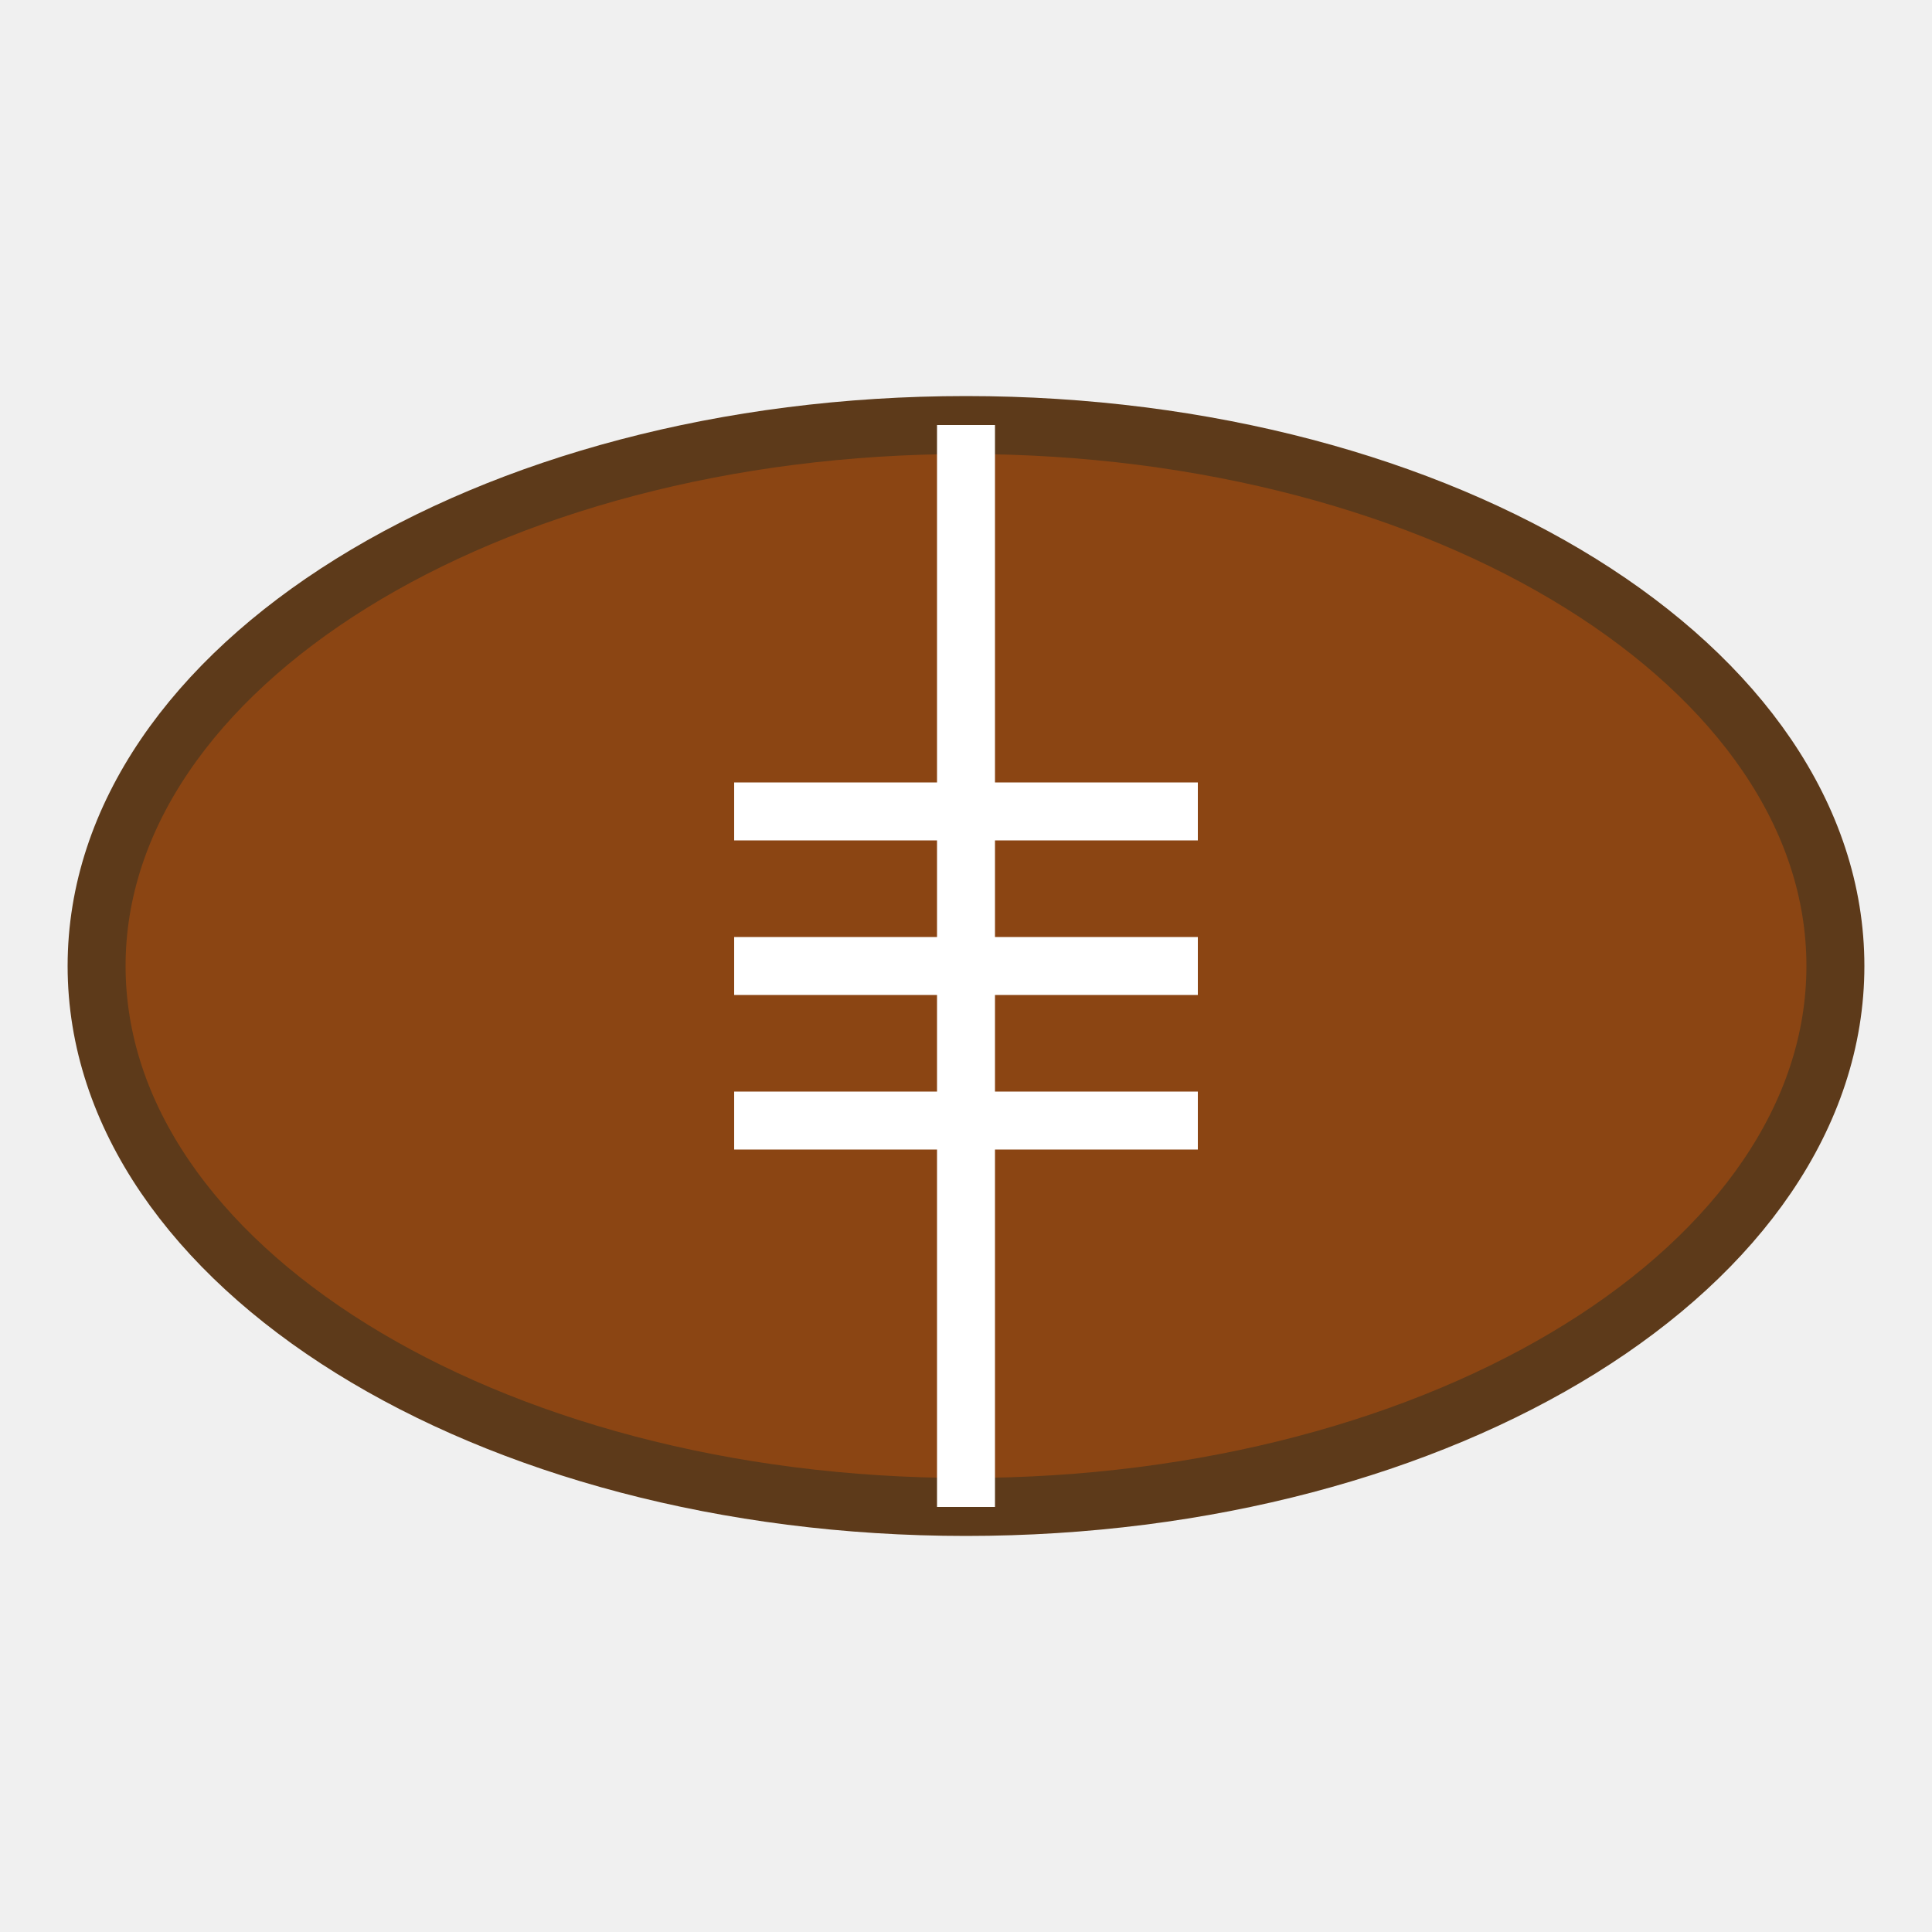
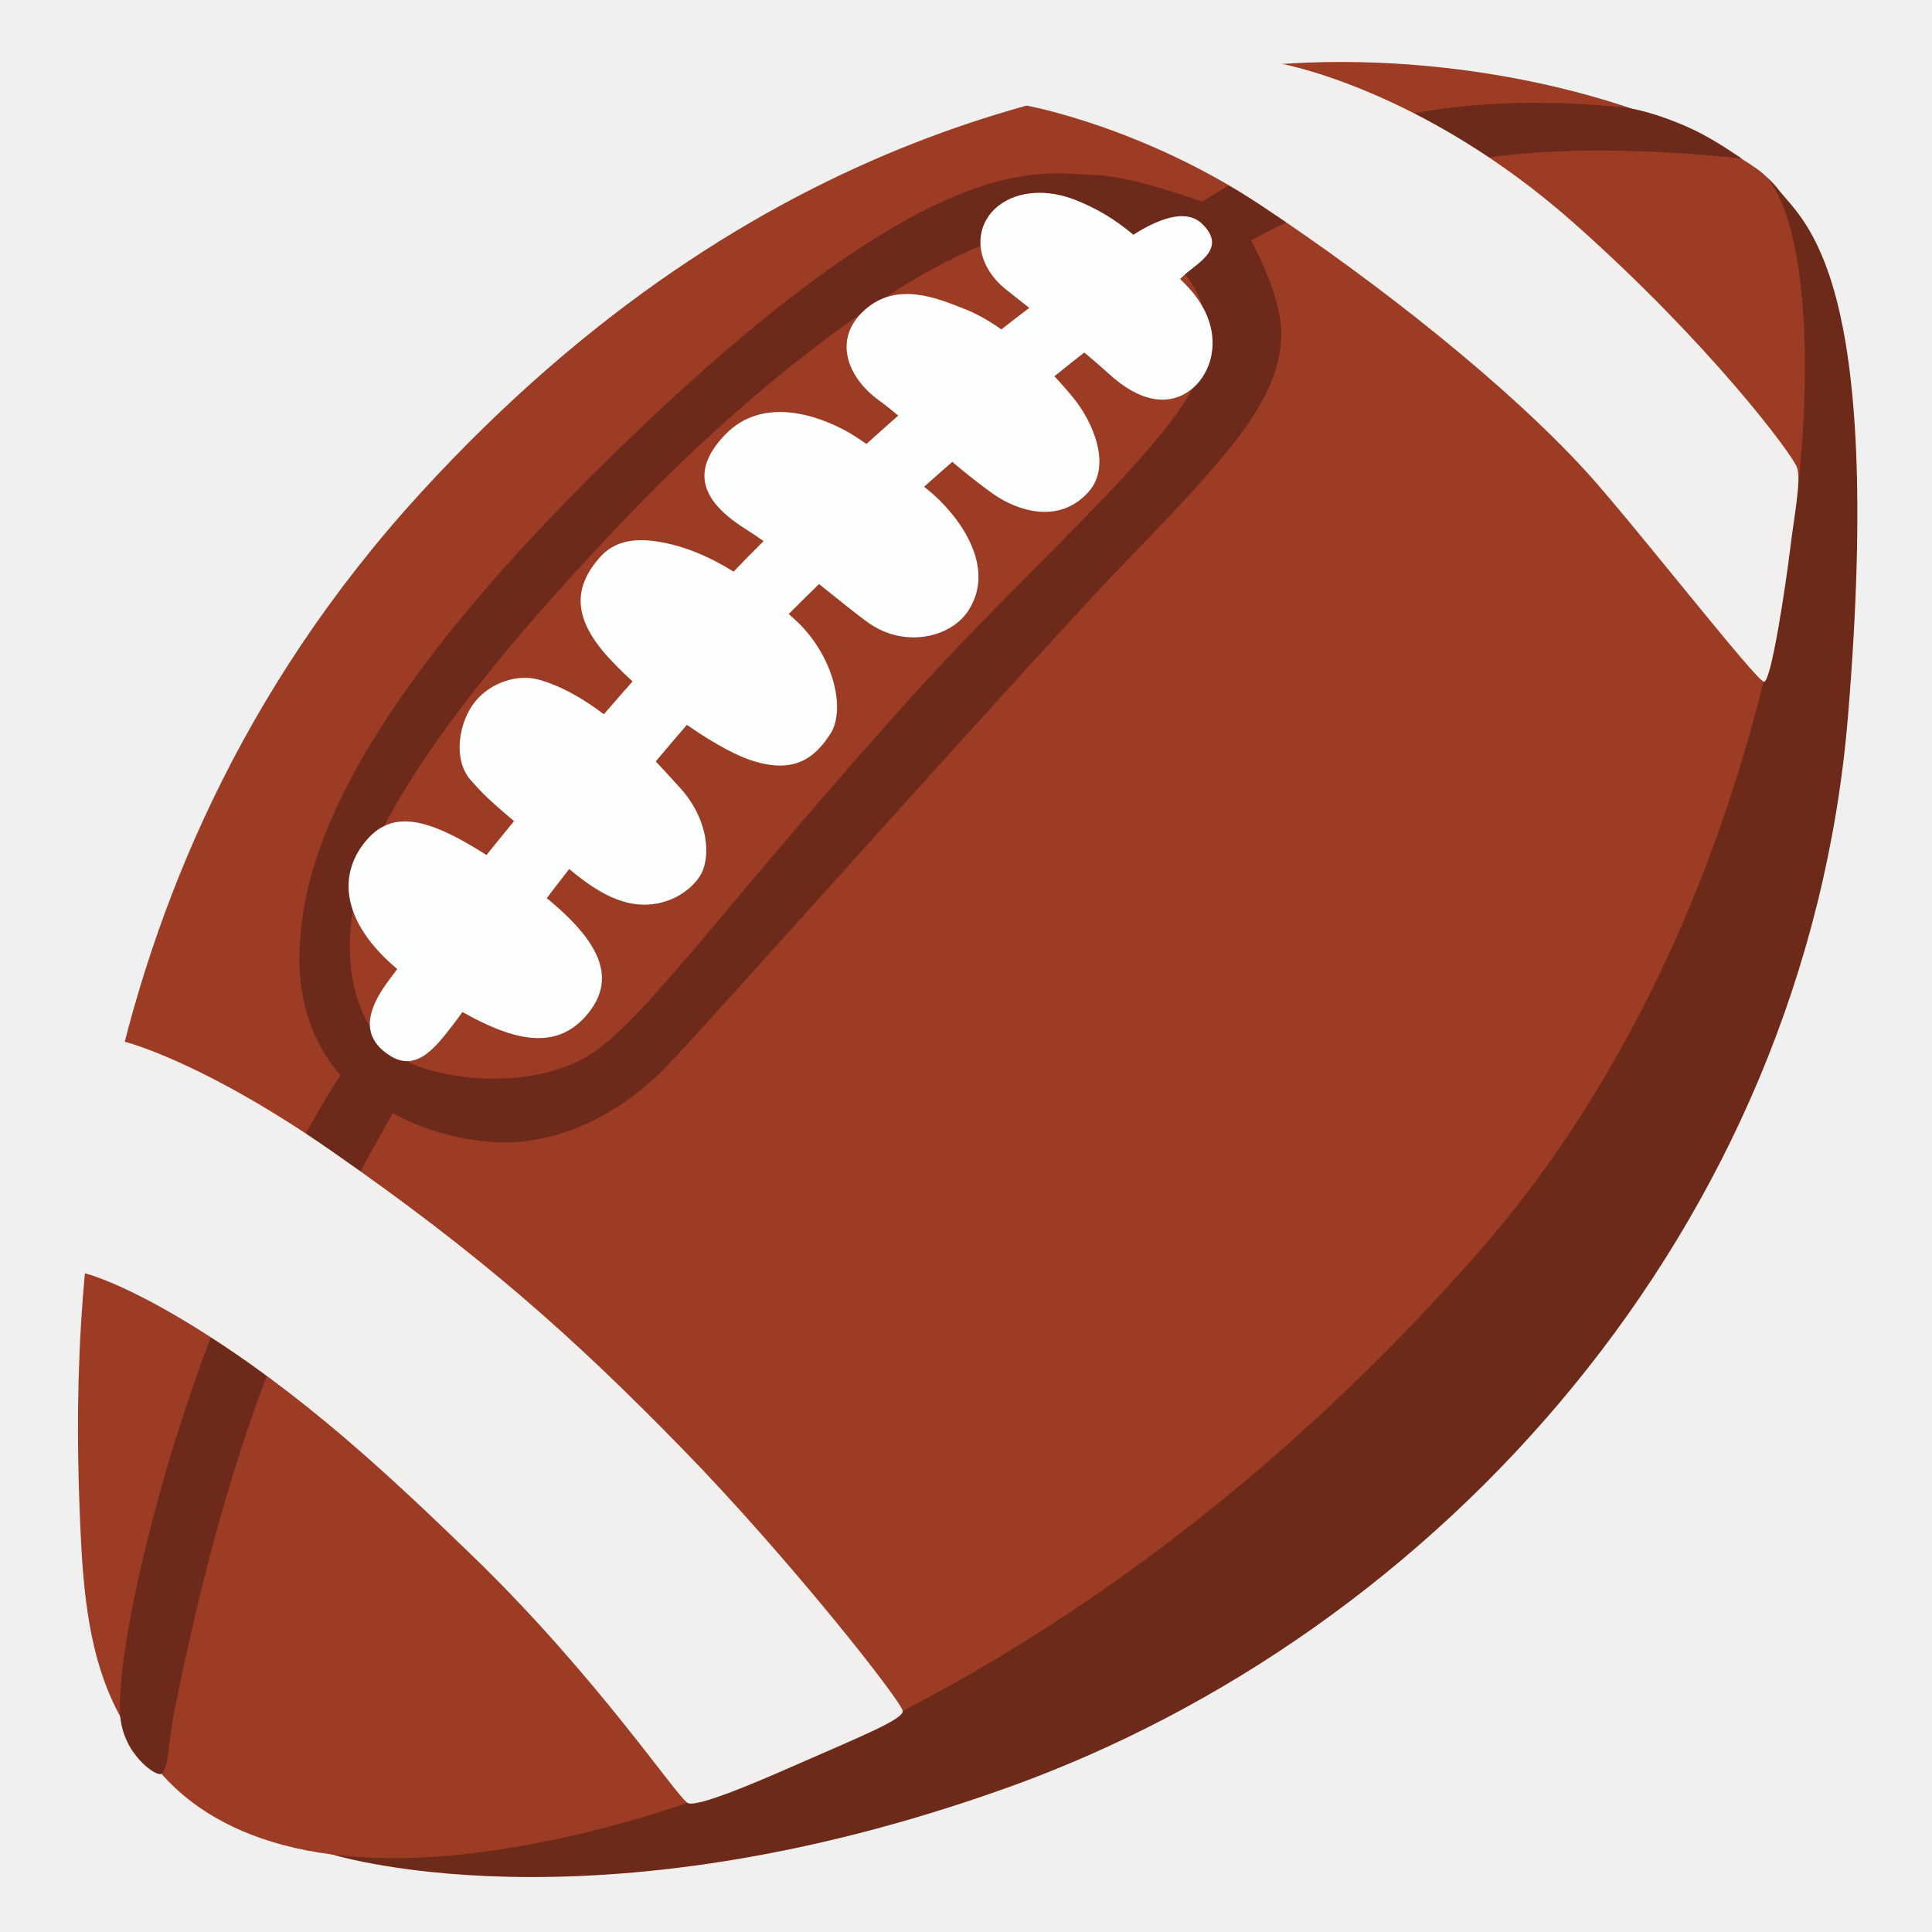
- <svg xmlns="http://www.w3.org/2000/svg" viewBox="0 0 100 100">
-   <ellipse cx="50" cy="50" rx="45" ry="28" fill="#8B4513" stroke="#5D3A1A" stroke-width="3" />
-   <line x1="50" y1="22" x2="50" y2="78" stroke="white" stroke-width="3" />
-   <line x1="38" y1="42" x2="62" y2="42" stroke="white" stroke-width="3" />
-   <line x1="38" y1="50" x2="62" y2="50" stroke="white" stroke-width="3" />
-   <line x1="38" y1="58" x2="62" y2="58" stroke="white" stroke-width="3" />
+ <svg xmlns="http://www.w3.org/2000/svg" width="800px" height="800px" viewBox="0 0 128 128" aria-hidden="true" role="img" class="iconify iconify--noto" preserveAspectRatio="xMidYMid meet">
+   <path d="M78.87 72.26l-57.19 50.51s17.18 5.64 45.05-4.33c28.59-10.23 52.89-37.1 55.7-70.94c2.44-29.39-2.94-32.78-4.61-34.95c-1.63-2.12-4.38-2.39-4.38-2.39l-34.57 62.1z" fill="#6d2a19" />
+   <path d="M27.83 32.7C3.85 58.95 4.82 90.06 5.35 101.75c.35 7.8 1.7 11.76 5.49 15.93c3.54 3.89 10.93 7.37 25.98 4.18c15.67-3.32 39.52-14.28 61.12-38.88c22.91-26.1 24.79-67.27 18.59-71.7c-6.2-4.43-18.77-7.79-30.98-7.08S50.32 8.09 27.83 32.7z" fill="#9c3c25" />
+   <path d="M10.67 117.53c-.29.19-2.62-1.32-2.72-4.08c-.18-4.66 2.97-18.05 7.43-28.28c4.19-9.63 7.19-13.94 7.19-13.94s-2.83-2.76-2.73-7.9s1.88-14.96 21.45-33.87C62.01 9.41 69 11.5 72.32 11.58c2.73.07 7 1.69 7.32 1.78c0 0 6.57-4.29 13.33-5.71s13.56-.63 14.67-.52c1.12.11 3.04.74 4.57 1.47c1.46.69 3.19 1.91 3.19 1.91s-12-1.49-19.81.51s-12.71 4.92-12.71 4.92s2.2 3.88 2 6.57c-.29 3.81-2.76 6.95-9.81 14.19c-6.15 6.32-28.22 31.2-30.95 33.99c-3.52 3.62-7.9 5.33-11.81 4.95c-3.9-.38-6.28-1.9-6.28-1.9s-4.29 7.33-7.43 15.05s-5.24 15.62-7.05 24.57c-.45 2.26-.34 3.81-.88 4.17z" fill="#6d291a" />
+   <path d="M26.63 70.14c2.55 1.51 9.38 2.3 13.26-.83c3.88-3.12 9-10.39 20.61-23.26c8.8-9.74 18.91-18.01 19.39-22.74c.63-6.26-5.01-8.51-11.07-8.04c-6.05.47-17.5 8.8-26.96 18.64s-16.84 19.2-18.35 25.82c-.93 4.07.03 8.57 3.12 10.41z" fill="#9c3c25" />
+   <path d="M67.99 6.99s7.65 1.38 15.5 6.58S99.9 25.55 105.14 31.3c2.97 3.26 11.25 13.87 11.73 13.87s1.43-6.34 1.72-8.7c.28-2.36.76-4.64.47-5.49c-.28-.85-5.81-8.24-14.76-16.18C94.13 5.78 84.69 4.18 84.69 4.18s-2.45-.09-8.62.71c-4.47.59-8.08 2.1-8.08 2.1z" fill="#f2f0ee" />
+   <path d="M8.23 69.01S13.3 70.23 22 76.28c9.8 6.82 15.89 12.2 23.27 19.77c7.01 7.19 14.54 16.75 14.54 17.32c0 .57-2.98 1.76-7.35 3.68c-2.14.94-6.21 2.7-6.88 2.41c-.66-.28-6.03-8.43-14.41-16.51c-5.3-5.11-11.07-10.59-18.45-15.14C8 84.91 5.6 84.35 5.6 84.35s-.02-3.44.97-8.65c.89-4.61 1.66-6.69 1.66-6.69z" fill="#f2f0ee" />
+   <path d="M53.14 33.36C40.56 45.28 26.29 64.16 25.5 65.31c-1.37 1.98-1.4 3.55.37 4.65c1.77 1.1 3.05-.66 4.17-2.1c1.24-1.59 12.5-17.88 24.26-29.2C67.9 25.59 77.24 19.43 78.38 18.3c.84-.84 3.03-1.8 1.23-3.5c-1.37-1.3-4.07.38-5.2 1.23c-1.14.85-7.96 4.72-21.27 17.33z" fill="#fdffff" />
+   <path d="M66.18 13.61c-1.79 1.39-1.62 3.93.52 5.61c1.63 1.28 5.11 4.03 6.77 5.55c2.02 1.85 3.95 2.2 5.44 1.04c1.56-1.21 2.37-4.22-.4-7c-2.75-2.75-4.34-4.4-7.23-5.55c-1.88-.75-3.82-.63-5.1.35z" fill="#fdffff" />
+   <path d="M63.88 20.46c-1.65-.64-4.43-1.89-6.61.09c-2.18 1.98-1.03 4.53.93 5.95s4.78 4.22 7.58 6.21c1.6 1.13 4.36 2.06 6.32-.1c1.62-1.79.24-4.75-.98-6.24c-1.42-1.75-4.34-4.79-7.24-5.91z" fill="#fdffff" />
+   <path d="M56.23 28.65c-2.14-1.21-5.73-2.37-8.16.12c-2.66 2.73-1.16 4.74 1.45 6.36c2.19 1.36 6.65 5.2 8.1 6.19c2.37 1.62 5.39.91 6.54-.87c1.91-2.95-.7-6.38-2.66-7.98c-1.91-1.56-4.4-3.32-5.27-3.82z" fill="#fdffff" />
+   <path d="M39.69 36.98c-1.61 1.87-1.85 3.88.64 6.6c2.49 2.72 6.85 5.91 9.37 6.77c2.89.98 4.28-.12 5.32-1.74s.22-5.27-2.44-7.64c-1.68-1.5-4.68-4.16-8.38-4.97c-2.01-.44-3.47-.23-4.51.98z" fill="#fdffff" />
+   <path d="M35.7 45.03c-1.39-.39-3.18.17-4.22 1.45c-1.04 1.27-1.54 3.79-.29 5.21c1.27 1.45 2.04 1.98 4.17 3.82c2.14 1.85 4.28 4.11 6.83 4.4c1.79.2 3.41-.69 4.17-1.85c.75-1.16.67-3.74-1.39-5.96c-1.46-1.58-5.17-5.92-9.27-7.07z" fill="#fdffff" />
+   <path d="M24.09 55.9c-2.11 2.75-.95 6.48 4.26 9.77c4.27 2.71 8.03 4.61 10.59 1.5c2.4-2.92.06-5.9-5.32-9.6c-5.04-3.46-7.62-4.15-9.53-1.67z" fill="#fdffff" />
</svg>
